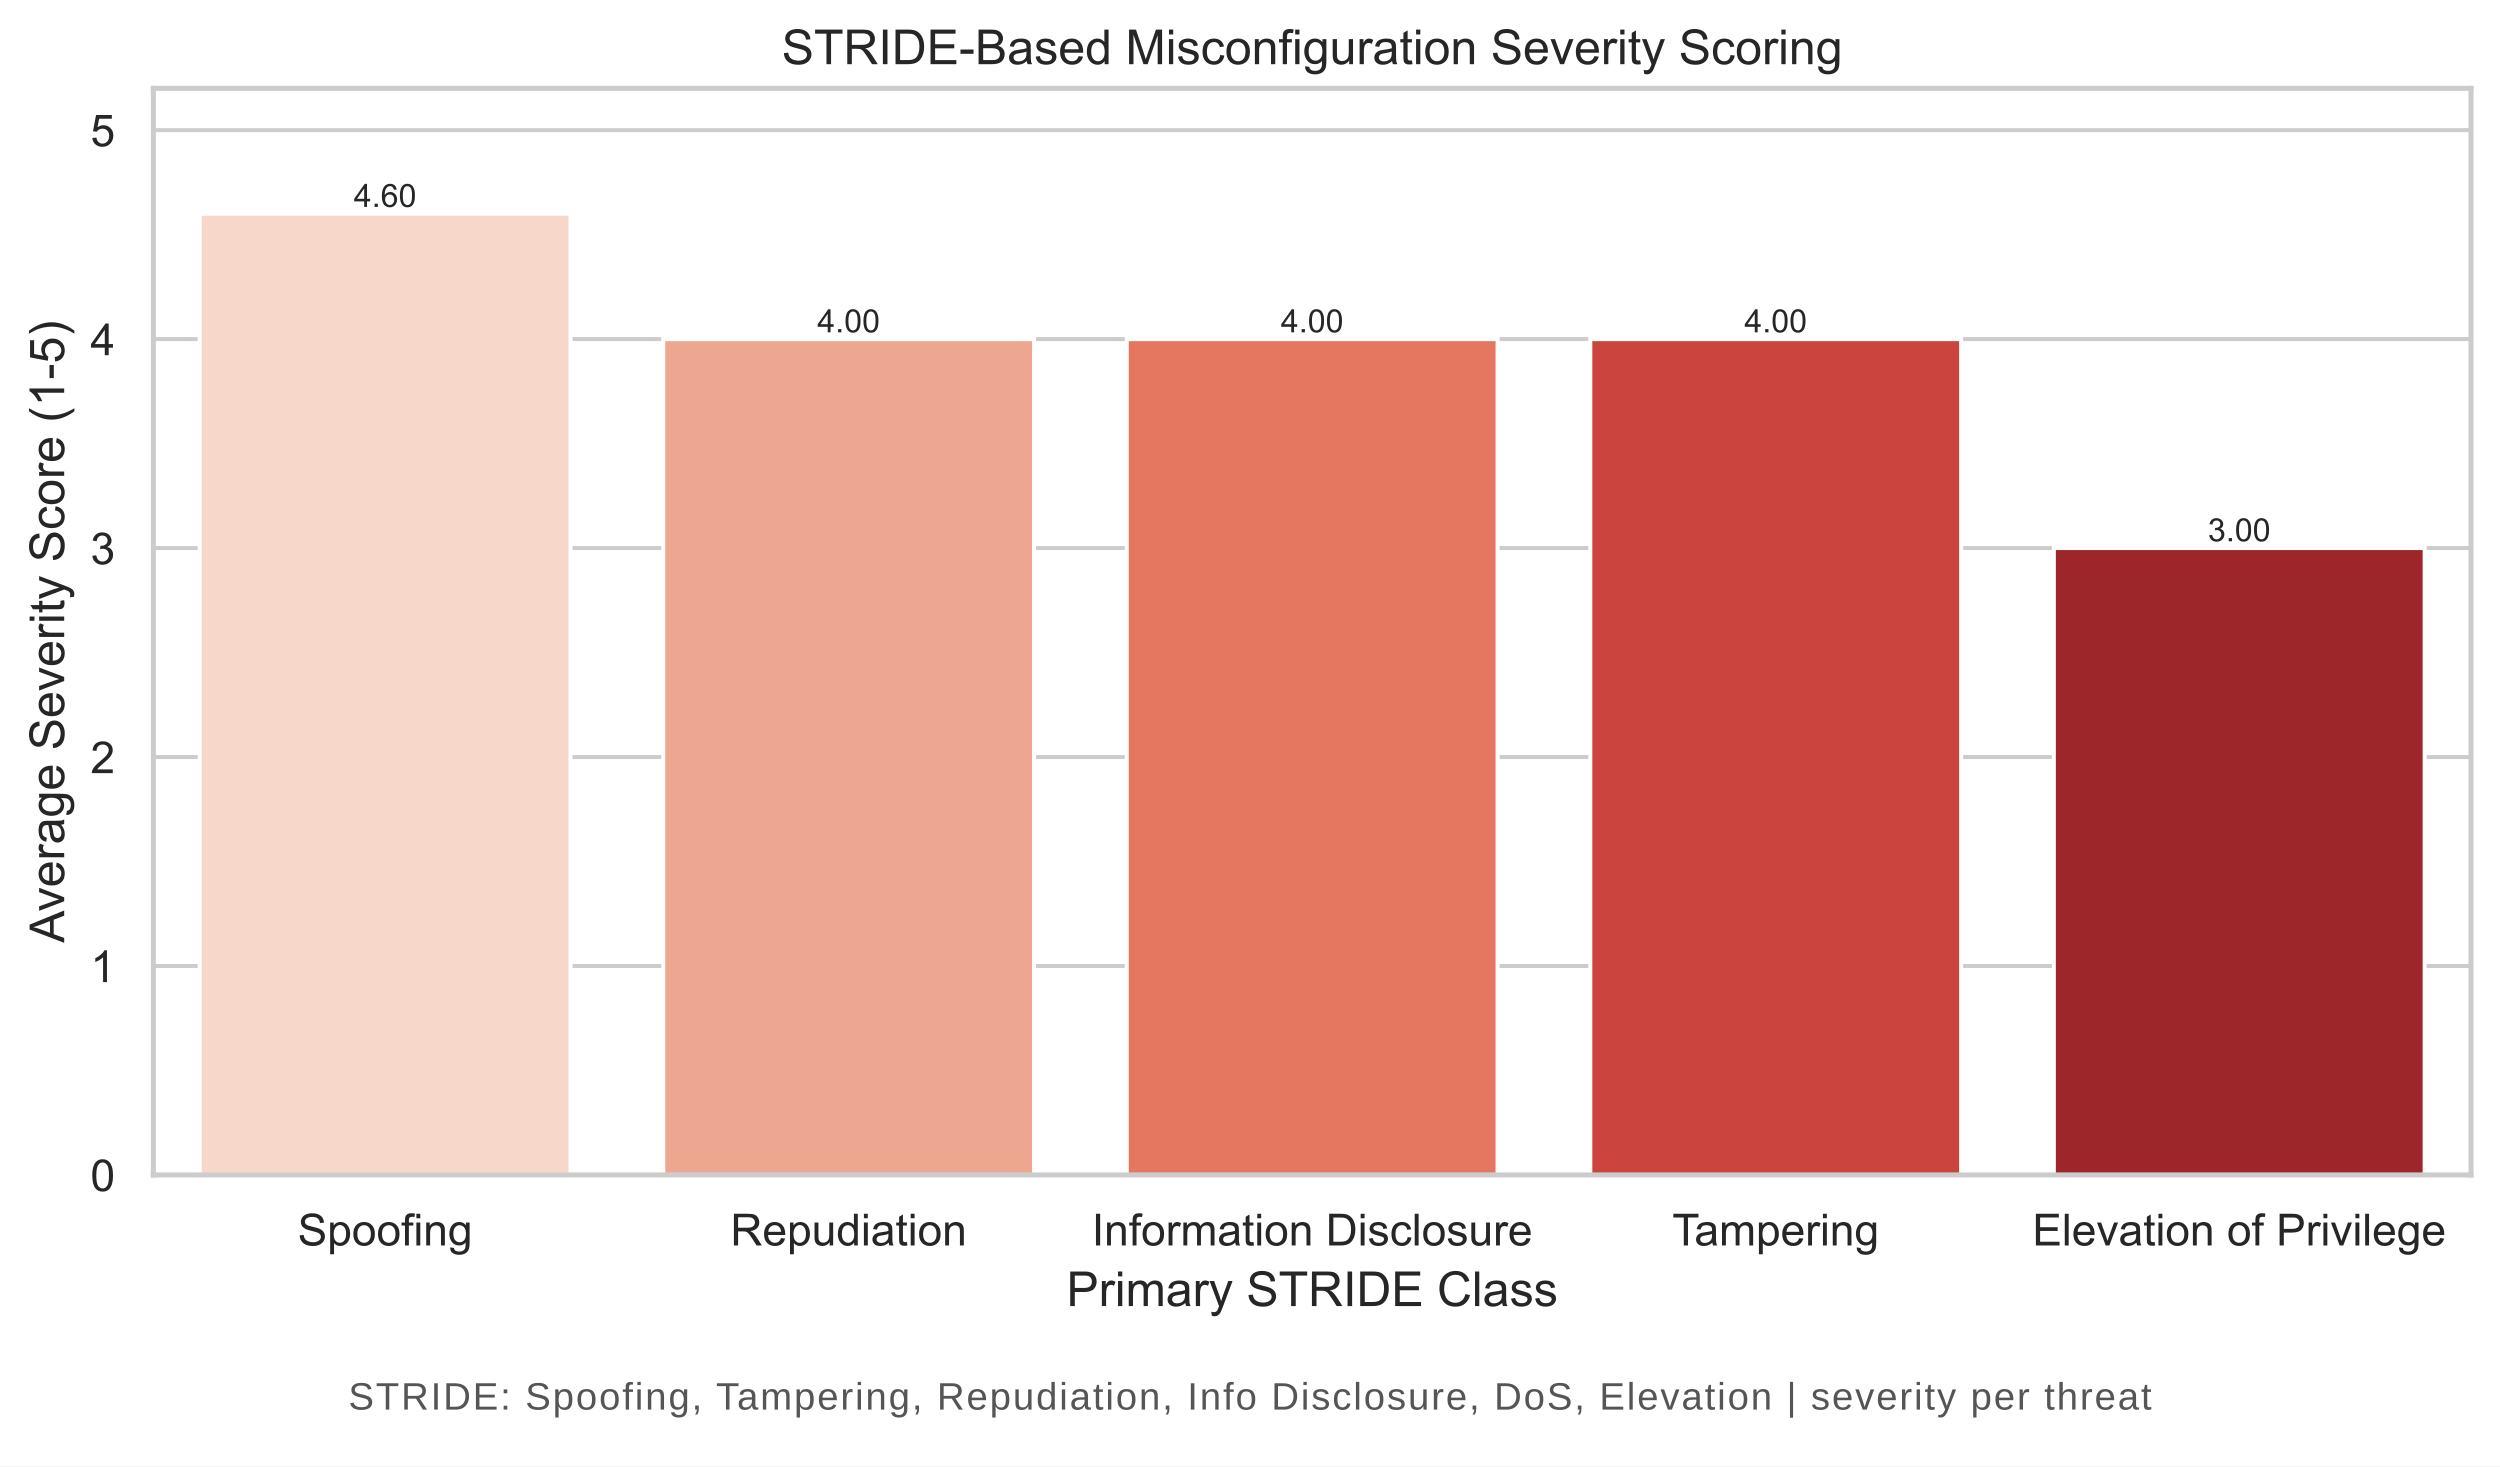
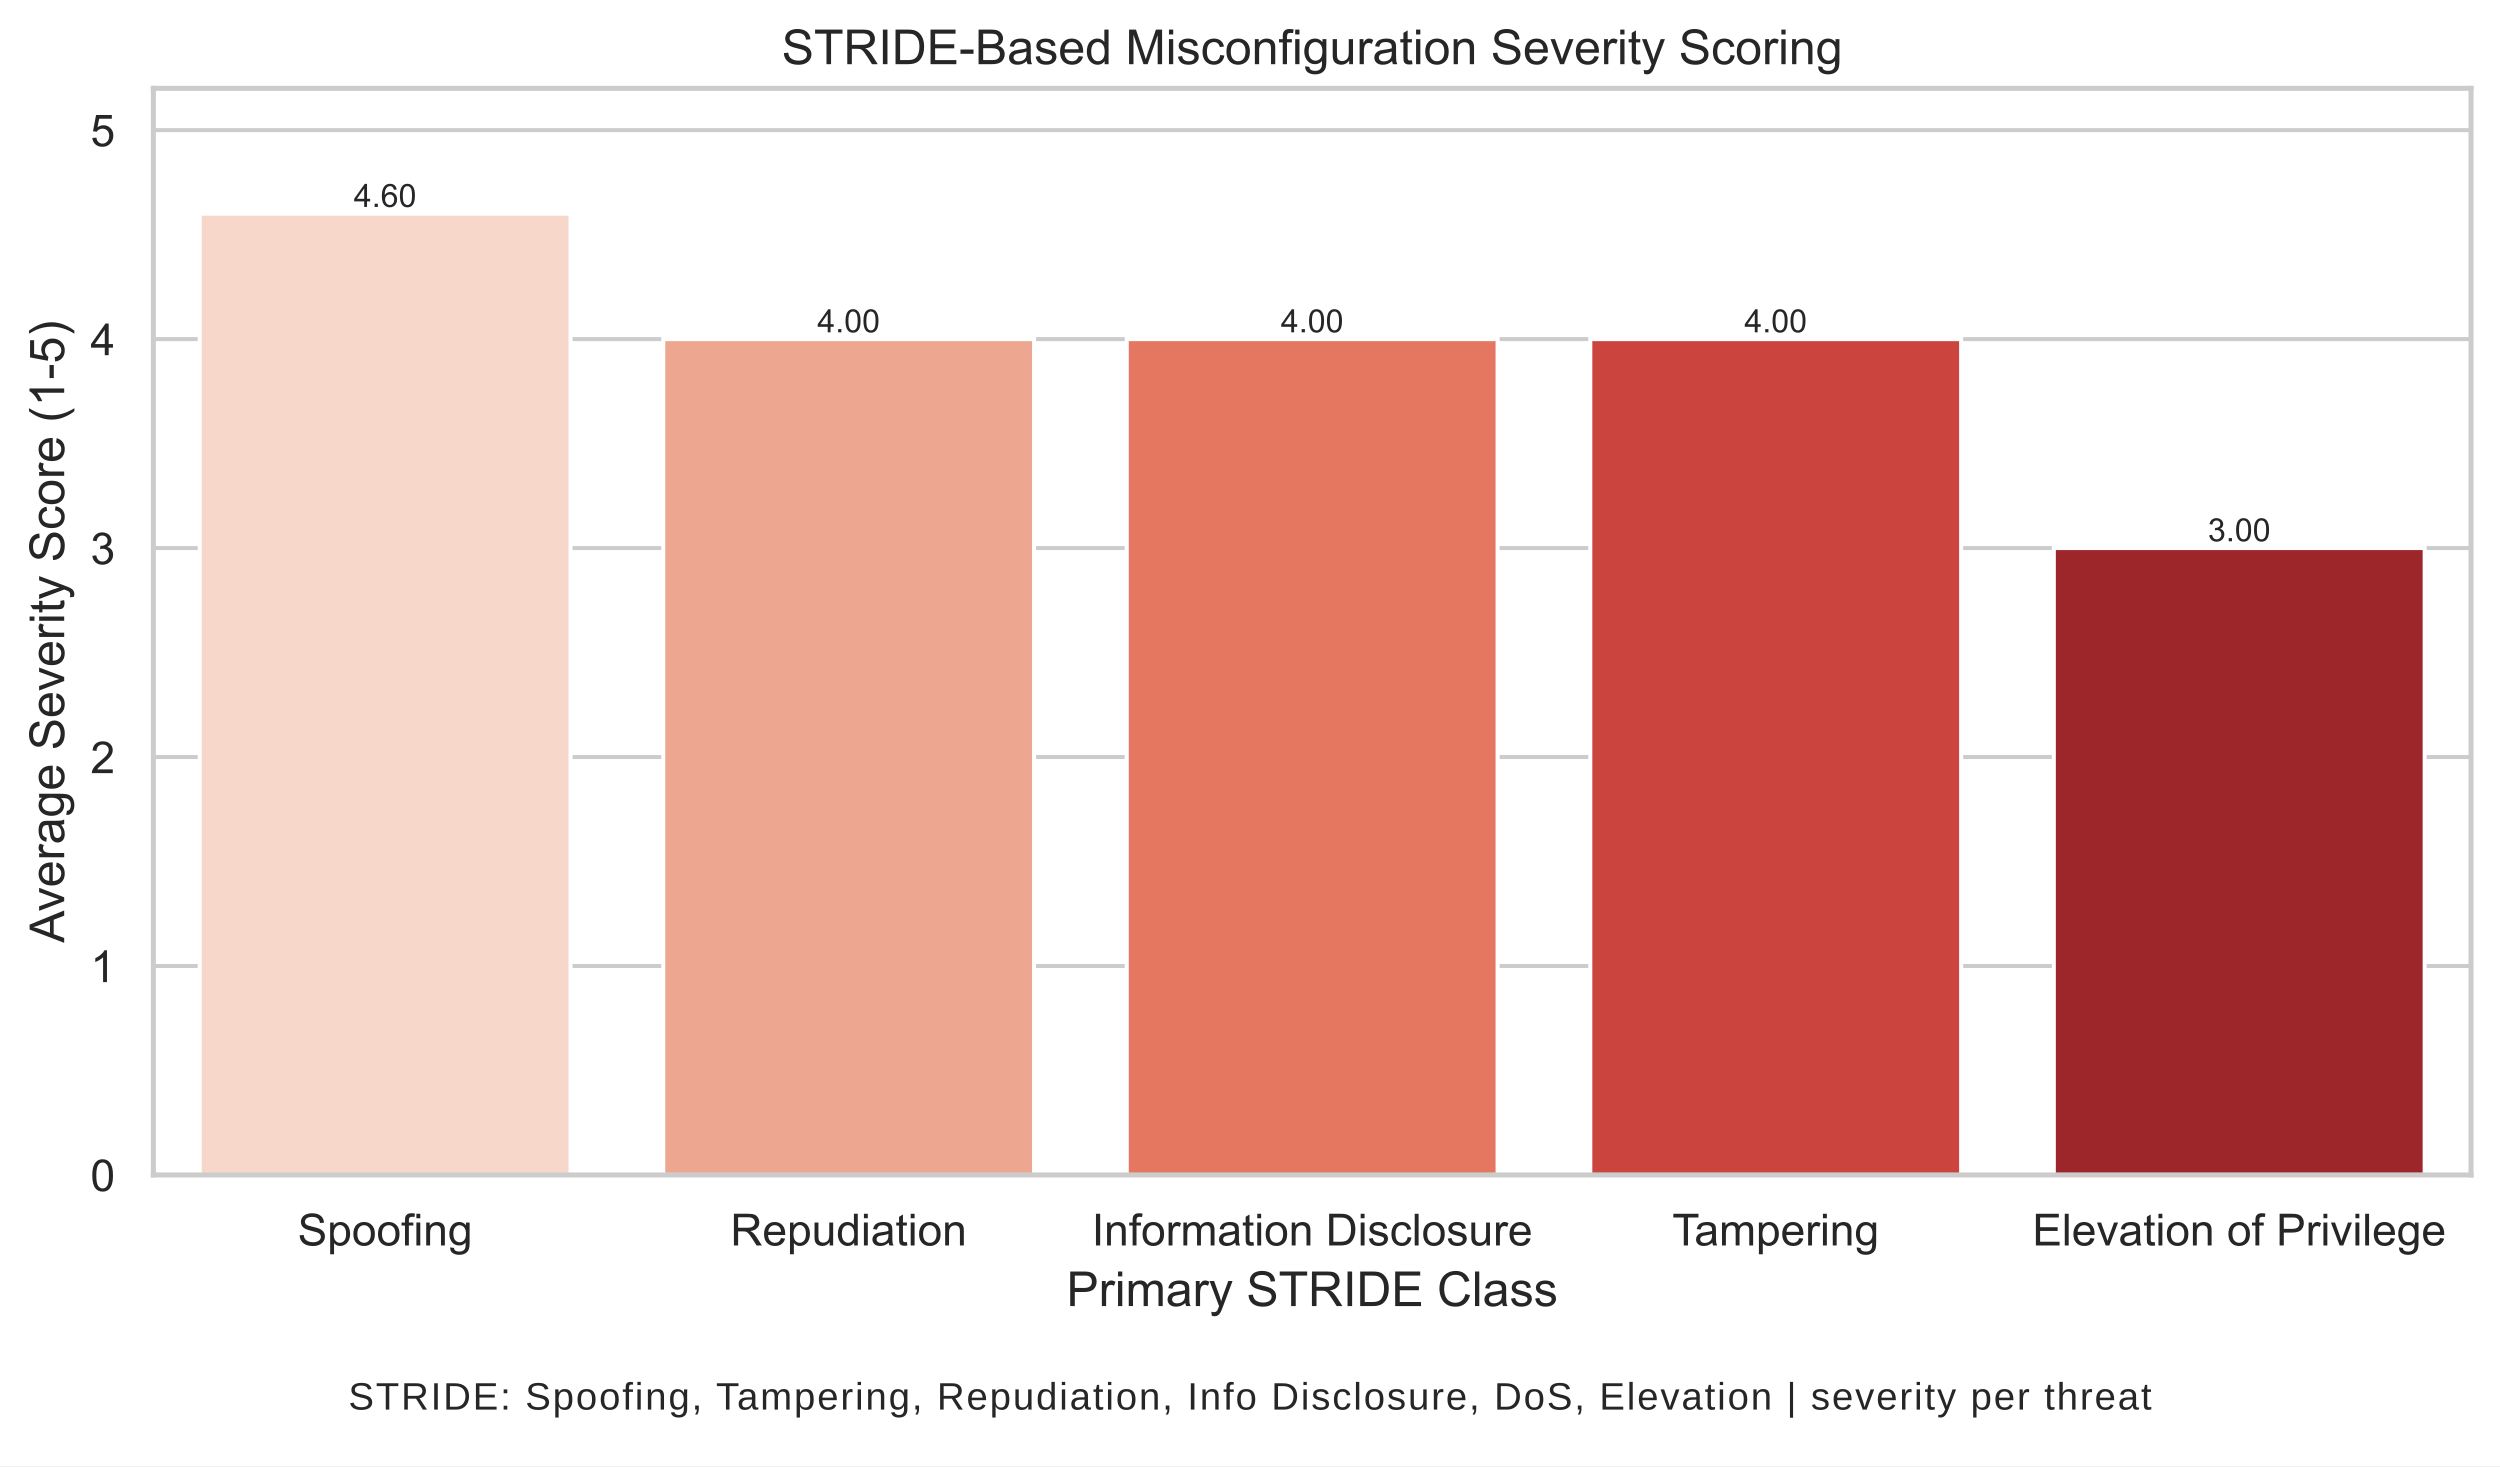
<svg xmlns="http://www.w3.org/2000/svg" xmlns:xlink="http://www.w3.org/1999/xlink" width="620.744pt" height="364.026pt" viewBox="0 0 620.744 364.026" version="1.1">
  <defs>
    <style type="text/css">*{stroke-linejoin: round; stroke-linecap: butt}</style>
  </defs>
  <g id="figure_1">
    <g id="patch_1">
      <path d="M 0 364.026  L 620.744 364.026  L 620.744 0  L 0 0  z " style="fill: #ffffff" />
    </g>
    <g id="axes_1">
      <g id="patch_2">
        <path d="M 38.079 291.74  L 613.544 291.74  L 613.544 21.936  L 38.079 21.936  z " style="fill: #ffffff" />
      </g>
      <g id="matplotlib.axis_1">
        <g id="xtick_1">
          <g id="text_1">
            <g style="fill: #262626" transform="translate(73.91427 309.2488) scale(0.11 -0.11)">
              <defs>
                <path id="ArialMT-36" d="M 288 1472  L 859 1522  Q 900 1178 1048 958  Q 1197 738 1509 602  Q 1822 466 2213 466  Q 2559 466 2825 569  Q 3091 672 3220 851  Q 3350 1031 3350 1244  Q 3350 1459 3225 1620  Q 3100 1781 2813 1891  Q 2628 1963 1997 2114  Q 1366 2266 1113 2400  Q 784 2572 623 2826  Q 463 3081 463 3397  Q 463 3744 659 4045  Q 856 4347 1234 4503  Q 1613 4659 2075 4659  Q 2584 4659 2973 4495  Q 3363 4331 3572 4012  Q 3781 3694 3797 3291  L 3216 3247  Q 3169 3681 2898 3903  Q 2628 4125 2100 4125  Q 1550 4125 1298 3923  Q 1047 3722 1047 3438  Q 1047 3191 1225 3031  Q 1400 2872 2139 2705  Q 2878 2538 3153 2413  Q 3553 2228 3743 1945  Q 3934 1663 3934 1294  Q 3934 928 3725 604  Q 3516 281 3123 101  Q 2731 -78 2241 -78  Q 1619 -78 1198 103  Q 778 284 539 648  Q 300 1013 288 1472  z " transform="scale(0.015625)" />
                <path id="ArialMT-53" d="M 422 -1272  L 422 3319  L 934 3319  L 934 2888  Q 1116 3141 1344 3267  Q 1572 3394 1897 3394  Q 2322 3394 2647 3175  Q 2972 2956 3137 2557  Q 3303 2159 3303 1684  Q 3303 1175 3120 767  Q 2938 359 2589 142  Q 2241 -75 1856 -75  Q 1575 -75 1351 44  Q 1128 163 984 344  L 984 -1272  L 422 -1272  z M 931 1641  Q 931 1000 1190 694  Q 1450 388 1819 388  Q 2194 388 2461 705  Q 2728 1022 2728 1688  Q 2728 2322 2467 2637  Q 2206 2953 1844 2953  Q 1484 2953 1207 2617  Q 931 2281 931 1641  z " transform="scale(0.015625)" />
                <path id="ArialMT-52" d="M 213 1659  Q 213 2581 725 3025  Q 1153 3394 1769 3394  Q 2453 3394 2887 2945  Q 3322 2497 3322 1706  Q 3322 1066 3130 698  Q 2938 331 2570 128  Q 2203 -75 1769 -75  Q 1072 -75 642 372  Q 213 819 213 1659  z M 791 1659  Q 791 1022 1069 705  Q 1347 388 1769 388  Q 2188 388 2466 706  Q 2744 1025 2744 1678  Q 2744 2294 2464 2611  Q 2184 2928 1769 2928  Q 1347 2928 1069 2612  Q 791 2297 791 1659  z " transform="scale(0.015625)" />
                <path id="ArialMT-49" d="M 556 0  L 556 2881  L 59 2881  L 59 3319  L 556 3319  L 556 3672  Q 556 4006 616 4169  Q 697 4388 901 4523  Q 1106 4659 1475 4659  Q 1713 4659 2000 4603  L 1916 4113  Q 1741 4144 1584 4144  Q 1328 4144 1222 4034  Q 1116 3925 1116 3625  L 1116 3319  L 1763 3319  L 1763 2881  L 1116 2881  L 1116 0  L 556 0  z " transform="scale(0.015625)" />
                <path id="ArialMT-4c" d="M 425 3934  L 425 4581  L 988 4581  L 988 3934  L 425 3934  z M 425 0  L 425 3319  L 988 3319  L 988 0  L 425 0  z " transform="scale(0.015625)" />
                <path id="ArialMT-51" d="M 422 0  L 422 3319  L 928 3319  L 928 2847  Q 1294 3394 1984 3394  Q 2284 3394 2536 3286  Q 2788 3178 2913 3003  Q 3038 2828 3088 2588  Q 3119 2431 3119 2041  L 3119 0  L 2556 0  L 2556 2019  Q 2556 2363 2490 2533  Q 2425 2703 2258 2804  Q 2091 2906 1866 2906  Q 1506 2906 1245 2678  Q 984 2450 984 1813  L 984 0  L 422 0  z " transform="scale(0.015625)" />
                <path id="ArialMT-4a" d="M 319 -275  L 866 -356  Q 900 -609 1056 -725  Q 1266 -881 1628 -881  Q 2019 -881 2231 -725  Q 2444 -569 2519 -288  Q 2563 -116 2559 434  Q 2191 0 1641 0  Q 956 0 581 494  Q 206 988 206 1678  Q 206 2153 378 2554  Q 550 2956 876 3175  Q 1203 3394 1644 3394  Q 2231 3394 2613 2919  L 2613 3319  L 3131 3319  L 3131 450  Q 3131 -325 2973 -648  Q 2816 -972 2473 -1159  Q 2131 -1347 1631 -1347  Q 1038 -1347 672 -1080  Q 306 -813 319 -275  z M 784 1719  Q 784 1066 1043 766  Q 1303 466 1694 466  Q 2081 466 2343 764  Q 2606 1063 2606 1700  Q 2606 2309 2336 2618  Q 2066 2928 1684 2928  Q 1309 2928 1046 2623  Q 784 2319 784 1719  z " transform="scale(0.015625)" />
              </defs>
              <use xlink:href="#ArialMT-36" />
              <use xlink:href="#ArialMT-53" transform="translate(66.70312 0)" />
              <use xlink:href="#ArialMT-52" transform="translate(122.3125 0)" />
              <use xlink:href="#ArialMT-52" transform="translate(177.9219 0)" />
              <use xlink:href="#ArialMT-49" transform="translate(233.5312 0)" />
              <use xlink:href="#ArialMT-4c" transform="translate(261.3125 0)" />
              <use xlink:href="#ArialMT-51" transform="translate(283.5312 0)" />
              <use xlink:href="#ArialMT-4a" transform="translate(339.1406 0)" />
            </g>
          </g>
        </g>
        <g id="xtick_2">
          <g id="text_2">
            <g style="fill: #262626" transform="translate(181.3649 309.2488) scale(0.11 -0.11)">
              <defs>
                <path id="ArialMT-35" d="M 503 0  L 503 4581  L 2534 4581  Q 3147 4581 3465 4457  Q 3784 4334 3975 4021  Q 4166 3709 4166 3331  Q 4166 2844 3850 2509  Q 3534 2175 2875 2084  Q 3116 1969 3241 1856  Q 3506 1613 3744 1247  L 4541 0  L 3778 0  L 3172 953  Q 2906 1366 2734 1584  Q 2563 1803 2427 1890  Q 2291 1978 2150 2013  Q 2047 2034 1813 2034  L 1109 2034  L 1109 0  L 503 0  z M 1109 2559  L 2413 2559  Q 2828 2559 3062 2645  Q 3297 2731 3419 2920  Q 3541 3109 3541 3331  Q 3541 3656 3305 3865  Q 3069 4075 2559 4075  L 1109 4075  L 1109 2559  z " transform="scale(0.015625)" />
                <path id="ArialMT-48" d="M 2694 1069  L 3275 997  Q 3138 488 2766 206  Q 2394 -75 1816 -75  Q 1088 -75 661 373  Q 234 822 234 1631  Q 234 2469 665 2931  Q 1097 3394 1784 3394  Q 2450 3394 2872 2941  Q 3294 2488 3294 1666  Q 3294 1616 3291 1516  L 816 1516  Q 847 969 1125 678  Q 1403 388 1819 388  Q 2128 388 2347 550  Q 2566 713 2694 1069  z M 847 1978  L 2700 1978  Q 2663 2397 2488 2606  Q 2219 2931 1791 2931  Q 1403 2931 1139 2672  Q 875 2413 847 1978  z " transform="scale(0.015625)" />
                <path id="ArialMT-58" d="M 2597 0  L 2597 488  Q 2209 -75 1544 -75  Q 1250 -75 995 37  Q 741 150 617 320  Q 494 491 444 738  Q 409 903 409 1263  L 409 3319  L 972 3319  L 972 1478  Q 972 1038 1006 884  Q 1059 663 1231 536  Q 1403 409 1656 409  Q 1909 409 2131 539  Q 2353 669 2445 892  Q 2538 1116 2538 1541  L 2538 3319  L 3100 3319  L 3100 0  L 2597 0  z " transform="scale(0.015625)" />
                <path id="ArialMT-47" d="M 2575 0  L 2575 419  Q 2259 -75 1647 -75  Q 1250 -75 917 144  Q 584 363 401 755  Q 219 1147 219 1656  Q 219 2153 384 2558  Q 550 2963 881 3178  Q 1213 3394 1622 3394  Q 1922 3394 2156 3267  Q 2391 3141 2538 2938  L 2538 4581  L 3097 4581  L 3097 0  L 2575 0  z M 797 1656  Q 797 1019 1065 703  Q 1334 388 1700 388  Q 2069 388 2326 689  Q 2584 991 2584 1609  Q 2584 2291 2321 2609  Q 2059 2928 1675 2928  Q 1300 2928 1048 2622  Q 797 2316 797 1656  z " transform="scale(0.015625)" />
                <path id="ArialMT-44" d="M 2588 409  Q 2275 144 1986 34  Q 1697 -75 1366 -75  Q 819 -75 525 192  Q 231 459 231 875  Q 231 1119 342 1320  Q 453 1522 633 1644  Q 813 1766 1038 1828  Q 1203 1872 1538 1913  Q 2219 1994 2541 2106  Q 2544 2222 2544 2253  Q 2544 2597 2384 2738  Q 2169 2928 1744 2928  Q 1347 2928 1158 2789  Q 969 2650 878 2297  L 328 2372  Q 403 2725 575 2942  Q 747 3159 1072 3276  Q 1397 3394 1825 3394  Q 2250 3394 2515 3294  Q 2781 3194 2906 3042  Q 3031 2891 3081 2659  Q 3109 2516 3109 2141  L 3109 1391  Q 3109 606 3145 398  Q 3181 191 3288 0  L 2700 0  Q 2613 175 2588 409  z M 2541 1666  Q 2234 1541 1622 1453  Q 1275 1403 1131 1340  Q 988 1278 909 1158  Q 831 1038 831 891  Q 831 666 1001 516  Q 1172 366 1500 366  Q 1825 366 2078 508  Q 2331 650 2450 897  Q 2541 1088 2541 1459  L 2541 1666  z " transform="scale(0.015625)" />
                <path id="ArialMT-57" d="M 1650 503  L 1731 6  Q 1494 -44 1306 -44  Q 1000 -44 831 53  Q 663 150 594 308  Q 525 466 525 972  L 525 2881  L 113 2881  L 113 3319  L 525 3319  L 525 4141  L 1084 4478  L 1084 3319  L 1650 3319  L 1650 2881  L 1084 2881  L 1084 941  Q 1084 700 1114 631  Q 1144 563 1211 522  Q 1278 481 1403 481  Q 1497 481 1650 503  z " transform="scale(0.015625)" />
              </defs>
              <use xlink:href="#ArialMT-35" />
              <use xlink:href="#ArialMT-48" transform="translate(72.21875 0)" />
              <use xlink:href="#ArialMT-53" transform="translate(127.8281 0)" />
              <use xlink:href="#ArialMT-58" transform="translate(183.4375 0)" />
              <use xlink:href="#ArialMT-47" transform="translate(239.0469 0)" />
              <use xlink:href="#ArialMT-4c" transform="translate(294.6562 0)" />
              <use xlink:href="#ArialMT-44" transform="translate(316.875 0)" />
              <use xlink:href="#ArialMT-57" transform="translate(372.4844 0)" />
              <use xlink:href="#ArialMT-4c" transform="translate(400.2656 0)" />
              <use xlink:href="#ArialMT-52" transform="translate(422.4844 0)" />
              <use xlink:href="#ArialMT-51" transform="translate(478.0938 0)" />
            </g>
          </g>
        </g>
        <g id="xtick_3">
          <g id="text_3">
            <g style="fill: #262626" transform="translate(271.0995 309.2488) scale(0.11 -0.11)">
              <defs>
                <path id="ArialMT-2c" d="M 597 0  L 597 4581  L 1203 4581  L 1203 0  L 597 0  z " transform="scale(0.015625)" />
                <path id="ArialMT-55" d="M 416 0  L 416 3319  L 922 3319  L 922 2816  Q 1116 3169 1280 3281  Q 1444 3394 1641 3394  Q 1925 3394 2219 3213  L 2025 2691  Q 1819 2813 1613 2813  Q 1428 2813 1281 2702  Q 1134 2591 1072 2394  Q 978 2094 978 1738  L 978 0  L 416 0  z " transform="scale(0.015625)" />
                <path id="ArialMT-50" d="M 422 0  L 422 3319  L 925 3319  L 925 2853  Q 1081 3097 1340 3245  Q 1600 3394 1931 3394  Q 2300 3394 2536 3241  Q 2772 3088 2869 2813  Q 3263 3394 3894 3394  Q 4388 3394 4653 3120  Q 4919 2847 4919 2278  L 4919 0  L 4359 0  L 4359 2091  Q 4359 2428 4304 2576  Q 4250 2725 4106 2815  Q 3963 2906 3769 2906  Q 3419 2906 3187 2673  Q 2956 2441 2956 1928  L 2956 0  L 2394 0  L 2394 2156  Q 2394 2531 2256 2718  Q 2119 2906 1806 2906  Q 1569 2906 1367 2781  Q 1166 2656 1075 2415  Q 984 2175 984 1722  L 984 0  L 422 0  z " transform="scale(0.015625)" />
                <path id="ArialMT-3" transform="scale(0.015625)" />
                <path id="ArialMT-27" d="M 494 0  L 494 4581  L 2072 4581  Q 2606 4581 2888 4516  Q 3281 4425 3559 4188  Q 3922 3881 4101 3404  Q 4281 2928 4281 2316  Q 4281 1794 4159 1391  Q 4038 988 3847 723  Q 3656 459 3429 307  Q 3203 156 2883 78  Q 2563 0 2147 0  L 494 0  z M 1100 541  L 2078 541  Q 2531 541 2789 625  Q 3047 709 3200 863  Q 3416 1078 3536 1442  Q 3656 1806 3656 2325  Q 3656 3044 3420 3430  Q 3184 3816 2847 3947  Q 2603 4041 2063 4041  L 1100 4041  L 1100 541  z " transform="scale(0.015625)" />
                <path id="ArialMT-56" d="M 197 991  L 753 1078  Q 800 744 1014 566  Q 1228 388 1613 388  Q 2000 388 2187 545  Q 2375 703 2375 916  Q 2375 1106 2209 1216  Q 2094 1291 1634 1406  Q 1016 1563 777 1677  Q 538 1791 414 1992  Q 291 2194 291 2438  Q 291 2659 392 2848  Q 494 3038 669 3163  Q 800 3259 1026 3326  Q 1253 3394 1513 3394  Q 1903 3394 2198 3281  Q 2494 3169 2634 2976  Q 2775 2784 2828 2463  L 2278 2388  Q 2241 2644 2061 2787  Q 1881 2931 1553 2931  Q 1166 2931 1000 2803  Q 834 2675 834 2503  Q 834 2394 903 2306  Q 972 2216 1119 2156  Q 1203 2125 1616 2013  Q 2213 1853 2448 1751  Q 2684 1650 2818 1456  Q 2953 1263 2953 975  Q 2953 694 2789 445  Q 2625 197 2315 61  Q 2006 -75 1616 -75  Q 969 -75 630 194  Q 291 463 197 991  z " transform="scale(0.015625)" />
                <path id="ArialMT-46" d="M 2588 1216  L 3141 1144  Q 3050 572 2676 248  Q 2303 -75 1759 -75  Q 1078 -75 664 370  Q 250 816 250 1647  Q 250 2184 428 2587  Q 606 2991 970 3192  Q 1334 3394 1763 3394  Q 2303 3394 2647 3120  Q 2991 2847 3088 2344  L 2541 2259  Q 2463 2594 2264 2762  Q 2066 2931 1784 2931  Q 1359 2931 1093 2626  Q 828 2322 828 1663  Q 828 994 1084 691  Q 1341 388 1753 388  Q 2084 388 2306 591  Q 2528 794 2588 1216  z " transform="scale(0.015625)" />
                <path id="ArialMT-4f" d="M 409 0  L 409 4581  L 972 4581  L 972 0  L 409 0  z " transform="scale(0.015625)" />
              </defs>
              <use xlink:href="#ArialMT-2c" />
              <use xlink:href="#ArialMT-51" transform="translate(27.78125 0)" />
              <use xlink:href="#ArialMT-49" transform="translate(83.39062 0)" />
              <use xlink:href="#ArialMT-52" transform="translate(111.1719 0)" />
              <use xlink:href="#ArialMT-55" transform="translate(166.7812 0)" />
              <use xlink:href="#ArialMT-50" transform="translate(200.0781 0)" />
              <use xlink:href="#ArialMT-44" transform="translate(283.375 0)" />
              <use xlink:href="#ArialMT-57" transform="translate(338.9844 0)" />
              <use xlink:href="#ArialMT-4c" transform="translate(366.7656 0)" />
              <use xlink:href="#ArialMT-52" transform="translate(388.9844 0)" />
              <use xlink:href="#ArialMT-51" transform="translate(444.5938 0)" />
              <use xlink:href="#ArialMT-3" transform="translate(500.2031 0)" />
              <use xlink:href="#ArialMT-27" transform="translate(527.9844 0)" />
              <use xlink:href="#ArialMT-4c" transform="translate(600.2031 0)" />
              <use xlink:href="#ArialMT-56" transform="translate(622.4219 0)" />
              <use xlink:href="#ArialMT-46" transform="translate(672.4219 0)" />
              <use xlink:href="#ArialMT-4f" transform="translate(722.4219 0)" />
              <use xlink:href="#ArialMT-52" transform="translate(744.6406 0)" />
              <use xlink:href="#ArialMT-56" transform="translate(800.25 0)" />
              <use xlink:href="#ArialMT-58" transform="translate(850.25 0)" />
              <use xlink:href="#ArialMT-55" transform="translate(905.8594 0)" />
              <use xlink:href="#ArialMT-48" transform="translate(939.1562 0)" />
            </g>
          </g>
        </g>
        <g id="xtick_4">
          <g id="text_4">
            <g style="fill: #262626" transform="translate(415.2274 309.2488) scale(0.11 -0.11)">
              <defs>
                <path id="ArialMT-37" d="M 1659 0  L 1659 4041  L 150 4041  L 150 4581  L 3781 4581  L 3781 4041  L 2266 4041  L 2266 0  L 1659 0  z " transform="scale(0.015625)" />
              </defs>
              <use xlink:href="#ArialMT-37" />
              <use xlink:href="#ArialMT-44" transform="translate(50 0)" />
              <use xlink:href="#ArialMT-50" transform="translate(105.6094 0)" />
              <use xlink:href="#ArialMT-53" transform="translate(188.9062 0)" />
              <use xlink:href="#ArialMT-48" transform="translate(244.5156 0)" />
              <use xlink:href="#ArialMT-55" transform="translate(300.125 0)" />
              <use xlink:href="#ArialMT-4c" transform="translate(333.4219 0)" />
              <use xlink:href="#ArialMT-51" transform="translate(355.6406 0)" />
              <use xlink:href="#ArialMT-4a" transform="translate(411.25 0)" />
            </g>
          </g>
        </g>
        <g id="xtick_5">
          <g id="text_5">
            <g style="fill: #262626" transform="translate(504.6389 309.2488) scale(0.11 -0.11)">
              <defs>
                <path id="ArialMT-28" d="M 506 0  L 506 4581  L 3819 4581  L 3819 4041  L 1113 4041  L 1113 2638  L 3647 2638  L 3647 2100  L 1113 2100  L 1113 541  L 3925 541  L 3925 0  L 506 0  z " transform="scale(0.015625)" />
                <path id="ArialMT-59" d="M 1344 0  L 81 3319  L 675 3319  L 1388 1331  Q 1503 1009 1600 663  Q 1675 925 1809 1294  L 2547 3319  L 3125 3319  L 1869 0  L 1344 0  z " transform="scale(0.015625)" />
                <path id="ArialMT-33" d="M 494 0  L 494 4581  L 2222 4581  Q 2678 4581 2919 4538  Q 3256 4481 3484 4323  Q 3713 4166 3852 3881  Q 3991 3597 3991 3256  Q 3991 2672 3619 2267  Q 3247 1863 2275 1863  L 1100 1863  L 1100 0  L 494 0  z M 1100 2403  L 2284 2403  Q 2872 2403 3119 2622  Q 3366 2841 3366 3238  Q 3366 3525 3220 3729  Q 3075 3934 2838 4000  Q 2684 4041 2272 4041  L 1100 4041  L 1100 2403  z " transform="scale(0.015625)" />
              </defs>
              <use xlink:href="#ArialMT-28" />
              <use xlink:href="#ArialMT-4f" transform="translate(66.70312 0)" />
              <use xlink:href="#ArialMT-48" transform="translate(88.92188 0)" />
              <use xlink:href="#ArialMT-59" transform="translate(144.5312 0)" />
              <use xlink:href="#ArialMT-44" transform="translate(194.5312 0)" />
              <use xlink:href="#ArialMT-57" transform="translate(250.1406 0)" />
              <use xlink:href="#ArialMT-4c" transform="translate(277.9219 0)" />
              <use xlink:href="#ArialMT-52" transform="translate(300.1406 0)" />
              <use xlink:href="#ArialMT-51" transform="translate(355.75 0)" />
              <use xlink:href="#ArialMT-3" transform="translate(411.3594 0)" />
              <use xlink:href="#ArialMT-52" transform="translate(439.1406 0)" />
              <use xlink:href="#ArialMT-49" transform="translate(494.75 0)" />
              <use xlink:href="#ArialMT-3" transform="translate(522.5312 0)" />
              <use xlink:href="#ArialMT-33" transform="translate(550.3125 0)" />
              <use xlink:href="#ArialMT-55" transform="translate(617.0156 0)" />
              <use xlink:href="#ArialMT-4c" transform="translate(650.3125 0)" />
              <use xlink:href="#ArialMT-59" transform="translate(672.5312 0)" />
              <use xlink:href="#ArialMT-4c" transform="translate(722.5312 0)" />
              <use xlink:href="#ArialMT-4f" transform="translate(744.75 0)" />
              <use xlink:href="#ArialMT-48" transform="translate(766.9688 0)" />
              <use xlink:href="#ArialMT-4a" transform="translate(822.5781 0)" />
              <use xlink:href="#ArialMT-48" transform="translate(878.1875 0)" />
            </g>
          </g>
        </g>
        <g id="text_6">
          <g style="fill: #262626" transform="translate(264.8076 324.3003) scale(0.12 -0.12)">
            <defs>
              <path id="ArialMT-5c" d="M 397 -1278  L 334 -750  Q 519 -800 656 -800  Q 844 -800 956 -737  Q 1069 -675 1141 -563  Q 1194 -478 1313 -144  Q 1328 -97 1363 -6  L 103 3319  L 709 3319  L 1400 1397  Q 1534 1031 1641 628  Q 1738 1016 1872 1384  L 2581 3319  L 3144 3319  L 1881 -56  Q 1678 -603 1566 -809  Q 1416 -1088 1222 -1217  Q 1028 -1347 759 -1347  Q 597 -1347 397 -1278  z " transform="scale(0.015625)" />
              <path id="ArialMT-26" d="M 3763 1606  L 4369 1453  Q 4178 706 3683 314  Q 3188 -78 2472 -78  Q 1731 -78 1267 223  Q 803 525 561 1097  Q 319 1669 319 2325  Q 319 3041 592 3573  Q 866 4106 1370 4382  Q 1875 4659 2481 4659  Q 3169 4659 3637 4309  Q 4106 3959 4291 3325  L 3694 3184  Q 3534 3684 3231 3912  Q 2928 4141 2469 4141  Q 1941 4141 1586 3887  Q 1231 3634 1087 3207  Q 944 2781 944 2328  Q 944 1744 1114 1308  Q 1284 872 1643 656  Q 2003 441 2422 441  Q 2931 441 3284 734  Q 3638 1028 3763 1606  z " transform="scale(0.015625)" />
            </defs>
            <use xlink:href="#ArialMT-33" />
            <use xlink:href="#ArialMT-55" transform="translate(66.70312 0)" />
            <use xlink:href="#ArialMT-4c" transform="translate(100 0)" />
            <use xlink:href="#ArialMT-50" transform="translate(122.2188 0)" />
            <use xlink:href="#ArialMT-44" transform="translate(205.5156 0)" />
            <use xlink:href="#ArialMT-55" transform="translate(261.125 0)" />
            <use xlink:href="#ArialMT-5c" transform="translate(294.4219 0)" />
            <use xlink:href="#ArialMT-3" transform="translate(344.4219 0)" />
            <use xlink:href="#ArialMT-36" transform="translate(372.2031 0)" />
            <use xlink:href="#ArialMT-37" transform="translate(438.9062 0)" />
            <use xlink:href="#ArialMT-35" transform="translate(499.9844 0)" />
            <use xlink:href="#ArialMT-2c" transform="translate(572.2031 0)" />
            <use xlink:href="#ArialMT-27" transform="translate(599.9844 0)" />
            <use xlink:href="#ArialMT-28" transform="translate(672.2031 0)" />
            <use xlink:href="#ArialMT-3" transform="translate(738.9062 0)" />
            <use xlink:href="#ArialMT-26" transform="translate(766.6875 0)" />
            <use xlink:href="#ArialMT-4f" transform="translate(838.9062 0)" />
            <use xlink:href="#ArialMT-44" transform="translate(861.125 0)" />
            <use xlink:href="#ArialMT-56" transform="translate(916.7344 0)" />
            <use xlink:href="#ArialMT-56" transform="translate(966.7344 0)" />
          </g>
        </g>
      </g>
      <g id="matplotlib.axis_2">
        <g id="ytick_1">
          <g id="line2d_1">
            <path d="M 38.079 291.74  L 613.544 291.74  " clip-path="url(#pe6b3392473)" style="fill: none; stroke: #cccccc; stroke-linecap: round" />
          </g>
          <g id="text_7">
            <g style="fill: #262626" transform="translate(22.46195 295.7446) scale(0.11 -0.11)">
              <defs>
                <path id="ArialMT-13" d="M 266 2259  Q 266 3072 433 3567  Q 600 4063 929 4331  Q 1259 4600 1759 4600  Q 2128 4600 2406 4451  Q 2684 4303 2865 4023  Q 3047 3744 3150 3342  Q 3253 2941 3253 2259  Q 3253 1453 3087 958  Q 2922 463 2592 192  Q 2263 -78 1759 -78  Q 1097 -78 719 397  Q 266 969 266 2259  z M 844 2259  Q 844 1131 1108 757  Q 1372 384 1759 384  Q 2147 384 2411 759  Q 2675 1134 2675 2259  Q 2675 3391 2411 3762  Q 2147 4134 1753 4134  Q 1366 4134 1134 3806  Q 844 3388 844 2259  z " transform="scale(0.015625)" />
              </defs>
              <use xlink:href="#ArialMT-13" />
            </g>
          </g>
        </g>
        <g id="ytick_2">
          <g id="line2d_2">
            <path d="M 38.079 239.855  L 613.544 239.855  " clip-path="url(#pe6b3392473)" style="fill: none; stroke: #cccccc; stroke-linecap: round" />
          </g>
          <g id="text_8">
            <g style="fill: #262626" transform="translate(22.46195 243.8592) scale(0.11 -0.11)">
              <defs>
                <path id="ArialMT-14" d="M 2384 0  L 1822 0  L 1822 3584  Q 1619 3391 1289 3197  Q 959 3003 697 2906  L 697 3450  Q 1169 3672 1522 3987  Q 1875 4303 2022 4600  L 2384 4600  L 2384 0  z " transform="scale(0.015625)" />
              </defs>
              <use xlink:href="#ArialMT-14" />
            </g>
          </g>
        </g>
        <g id="ytick_3">
          <g id="line2d_3">
            <path d="M 38.079 187.97  L 613.544 187.97  " clip-path="url(#pe6b3392473)" style="fill: none; stroke: #cccccc; stroke-linecap: round" />
          </g>
          <g id="text_9">
            <g style="fill: #262626" transform="translate(22.46195 191.9738) scale(0.11 -0.11)">
              <defs>
                <path id="ArialMT-15" d="M 3222 541  L 3222 0  L 194 0  Q 188 203 259 391  Q 375 700 629 1000  Q 884 1300 1366 1694  Q 2113 2306 2375 2664  Q 2638 3022 2638 3341  Q 2638 3675 2398 3904  Q 2159 4134 1775 4134  Q 1369 4134 1125 3890  Q 881 3647 878 3216  L 300 3275  Q 359 3922 746 4261  Q 1134 4600 1788 4600  Q 2447 4600 2831 4234  Q 3216 3869 3216 3328  Q 3216 3053 3103 2787  Q 2991 2522 2730 2228  Q 2469 1934 1863 1422  Q 1356 997 1212 845  Q 1069 694 975 541  L 3222 541  z " transform="scale(0.015625)" />
              </defs>
              <use xlink:href="#ArialMT-15" />
            </g>
          </g>
        </g>
        <g id="ytick_4">
          <g id="line2d_4">
            <path d="M 38.079 136.084  L 613.544 136.084  " clip-path="url(#pe6b3392473)" style="fill: none; stroke: #cccccc; stroke-linecap: round" />
          </g>
          <g id="text_10">
            <g style="fill: #262626" transform="translate(22.46195 140.0884) scale(0.11 -0.11)">
              <defs>
                <path id="ArialMT-16" d="M 269 1209  L 831 1284  Q 928 806 1161 595  Q 1394 384 1728 384  Q 2125 384 2398 659  Q 2672 934 2672 1341  Q 2672 1728 2419 1979  Q 2166 2231 1775 2231  Q 1616 2231 1378 2169  L 1441 2663  Q 1497 2656 1531 2656  Q 1891 2656 2178 2843  Q 2466 3031 2466 3422  Q 2466 3731 2256 3934  Q 2047 4138 1716 4138  Q 1388 4138 1169 3931  Q 950 3725 888 3313  L 325 3413  Q 428 3978 793 4289  Q 1159 4600 1703 4600  Q 2078 4600 2393 4439  Q 2709 4278 2876 4000  Q 3044 3722 3044 3409  Q 3044 3113 2884 2869  Q 2725 2625 2413 2481  Q 2819 2388 3044 2092  Q 3269 1797 3269 1353  Q 3269 753 2831 336  Q 2394 -81 1725 -81  Q 1122 -81 723 278  Q 325 638 269 1209  z " transform="scale(0.015625)" />
              </defs>
              <use xlink:href="#ArialMT-16" />
            </g>
          </g>
        </g>
        <g id="ytick_5">
          <g id="line2d_5">
            <path d="M 38.079 84.199  L 613.544 84.199  " clip-path="url(#pe6b3392473)" style="fill: none; stroke: #cccccc; stroke-linecap: round" />
          </g>
          <g id="text_11">
            <g style="fill: #262626" transform="translate(22.46195 88.20298) scale(0.11 -0.11)">
              <defs>
                <path id="ArialMT-17" d="M 2069 0  L 2069 1097  L 81 1097  L 81 1613  L 2172 4581  L 2631 4581  L 2631 1613  L 3250 1613  L 3250 1097  L 2631 1097  L 2631 0  L 2069 0  z M 2069 1613  L 2069 3678  L 634 1613  L 2069 1613  z " transform="scale(0.015625)" />
              </defs>
              <use xlink:href="#ArialMT-17" />
            </g>
          </g>
        </g>
        <g id="ytick_6">
          <g id="line2d_6">
            <path d="M 38.079 32.313  L 613.544 32.313  " clip-path="url(#pe6b3392473)" style="fill: none; stroke: #cccccc; stroke-linecap: round" />
          </g>
          <g id="text_12">
            <g style="fill: #262626" transform="translate(22.46195 36.31756) scale(0.11 -0.11)">
              <defs>
                <path id="ArialMT-18" d="M 266 1200  L 856 1250  Q 922 819 1161 601  Q 1400 384 1738 384  Q 2144 384 2425 690  Q 2706 997 2706 1503  Q 2706 1984 2436 2262  Q 2166 2541 1728 2541  Q 1456 2541 1237 2417  Q 1019 2294 894 2097  L 366 2166  L 809 4519  L 3088 4519  L 3088 3981  L 1259 3981  L 1013 2750  Q 1425 3038 1878 3038  Q 2478 3038 2890 2622  Q 3303 2206 3303 1553  Q 3303 931 2941 478  Q 2500 -78 1738 -78  Q 1113 -78 717 272  Q 322 622 266 1200  z " transform="scale(0.015625)" />
              </defs>
              <use xlink:href="#ArialMT-18" />
            </g>
          </g>
        </g>
        <g id="text_13">
          <g style="fill: #262626" transform="translate(15.93633 234.0893) rotate(-90) scale(0.12 -0.12)">
            <defs>
              <path id="ArialMT-24" d="M -9 0  L 1750 4581  L 2403 4581  L 4278 0  L 3588 0  L 3053 1388  L 1138 1388  L 634 0  L -9 0  z M 1313 1881  L 2866 1881  L 2388 3150  Q 2169 3728 2063 4100  Q 1975 3659 1816 3225  L 1313 1881  z " transform="scale(0.015625)" />
              <path id="ArialMT-b" d="M 1497 -1347  Q 1031 -759 709 28  Q 388 816 388 1659  Q 388 2403 628 3084  Q 909 3875 1497 4659  L 1900 4659  Q 1522 4009 1400 3731  Q 1209 3300 1100 2831  Q 966 2247 966 1656  Q 966 153 1900 -1347  L 1497 -1347  z " transform="scale(0.015625)" />
              <path id="ArialMT-10" d="M 203 1375  L 203 1941  L 1931 1941  L 1931 1375  L 203 1375  z " transform="scale(0.015625)" />
              <path id="ArialMT-c" d="M 791 -1347  L 388 -1347  Q 1322 153 1322 1656  Q 1322 2244 1188 2822  Q 1081 3291 891 3722  Q 769 4003 388 4659  L 791 4659  Q 1378 3875 1659 3084  Q 1900 2403 1900 1659  Q 1900 816 1576 28  Q 1253 -759 791 -1347  z " transform="scale(0.015625)" />
            </defs>
            <use xlink:href="#ArialMT-24" />
            <use xlink:href="#ArialMT-59" transform="translate(64.89062 0)" />
            <use xlink:href="#ArialMT-48" transform="translate(114.8906 0)" />
            <use xlink:href="#ArialMT-55" transform="translate(170.5 0)" />
            <use xlink:href="#ArialMT-44" transform="translate(203.7969 0)" />
            <use xlink:href="#ArialMT-4a" transform="translate(259.4062 0)" />
            <use xlink:href="#ArialMT-48" transform="translate(315.0156 0)" />
            <use xlink:href="#ArialMT-3" transform="translate(370.625 0)" />
            <use xlink:href="#ArialMT-36" transform="translate(398.4062 0)" />
            <use xlink:href="#ArialMT-48" transform="translate(465.1094 0)" />
            <use xlink:href="#ArialMT-59" transform="translate(520.7188 0)" />
            <use xlink:href="#ArialMT-48" transform="translate(570.7188 0)" />
            <use xlink:href="#ArialMT-55" transform="translate(626.3281 0)" />
            <use xlink:href="#ArialMT-4c" transform="translate(659.625 0)" />
            <use xlink:href="#ArialMT-57" transform="translate(681.8438 0)" />
            <use xlink:href="#ArialMT-5c" transform="translate(709.625 0)" />
            <use xlink:href="#ArialMT-3" transform="translate(759.625 0)" />
            <use xlink:href="#ArialMT-36" transform="translate(787.4062 0)" />
            <use xlink:href="#ArialMT-46" transform="translate(854.1094 0)" />
            <use xlink:href="#ArialMT-52" transform="translate(904.1094 0)" />
            <use xlink:href="#ArialMT-55" transform="translate(959.7188 0)" />
            <use xlink:href="#ArialMT-48" transform="translate(993.0156 0)" />
            <use xlink:href="#ArialMT-3" transform="translate(1048.625 0)" />
            <use xlink:href="#ArialMT-b" transform="translate(1076.406 0)" />
            <use xlink:href="#ArialMT-14" transform="translate(1109.703 0)" />
            <use xlink:href="#ArialMT-10" transform="translate(1165.312 0)" />
            <use xlink:href="#ArialMT-18" transform="translate(1198.609 0)" />
            <use xlink:href="#ArialMT-c" transform="translate(1254.219 0)" />
          </g>
        </g>
      </g>
      <g id="patch_3">
        <path d="M 49.588 291.74  L 141.663 291.74  L 141.663 53.068  L 49.588 53.068  z " clip-path="url(#pe6b3392473)" style="fill: #f6d7ca; stroke: #ffffff; stroke-linejoin: miter" />
      </g>
      <g id="patch_4">
        <path d="M 164.681 291.74  L 256.756 291.74  L 256.756 84.199  L 164.681 84.199  z " clip-path="url(#pe6b3392473)" style="fill: #eda791; stroke: #ffffff; stroke-linejoin: miter" />
      </g>
      <g id="patch_5">
        <path d="M 279.774 291.74  L 371.849 291.74  L 371.849 84.199  L 279.774 84.199  z " clip-path="url(#pe6b3392473)" style="fill: #e57760; stroke: #ffffff; stroke-linejoin: miter" />
      </g>
      <g id="patch_6">
        <path d="M 394.867 291.74  L 486.942 291.74  L 486.942 84.199  L 394.867 84.199  z " clip-path="url(#pe6b3392473)" style="fill: #cb453e; stroke: #ffffff; stroke-linejoin: miter" />
      </g>
      <g id="patch_7">
        <path d="M 509.961 291.74  L 602.035 291.74  L 602.035 136.084  L 509.961 136.084  z " clip-path="url(#pe6b3392473)" style="fill: #9d262a; stroke: #ffffff; stroke-linejoin: miter" />
      </g>
      <g id="line2d_7">
        <path clip-path="url(#pe6b3392473)" style="fill: none; stroke: #424242; stroke-width: 2.25; stroke-linecap: round" />
      </g>
      <g id="line2d_8">
        <path clip-path="url(#pe6b3392473)" style="fill: none; stroke: #424242; stroke-width: 2.25; stroke-linecap: round" />
      </g>
      <g id="line2d_9">
        <path clip-path="url(#pe6b3392473)" style="fill: none; stroke: #424242; stroke-width: 2.25; stroke-linecap: round" />
      </g>
      <g id="line2d_10">
        <path clip-path="url(#pe6b3392473)" style="fill: none; stroke: #424242; stroke-width: 2.25; stroke-linecap: round" />
      </g>
      <g id="line2d_11">
        <path clip-path="url(#pe6b3392473)" style="fill: none; stroke: #424242; stroke-width: 2.25; stroke-linecap: round" />
      </g>
      <g id="patch_8">
        <path d="M 38.079 291.74  L 38.079 21.936  " style="fill: none; stroke: #cccccc; stroke-width: 1.25; stroke-linejoin: miter; stroke-linecap: square" />
      </g>
      <g id="patch_9">
        <path d="M 613.544 291.74  L 613.544 21.936  " style="fill: none; stroke: #cccccc; stroke-width: 1.25; stroke-linejoin: miter; stroke-linecap: square" />
      </g>
      <g id="patch_10">
        <path d="M 38.079 291.74  L 613.544 291.74  " style="fill: none; stroke: #cccccc; stroke-width: 1.25; stroke-linejoin: miter; stroke-linecap: square" />
      </g>
      <g id="patch_11">
        <path d="M 38.079 21.936  L 613.544 21.936  " style="fill: none; stroke: #cccccc; stroke-width: 1.25; stroke-linejoin: miter; stroke-linecap: square" />
      </g>
      <g id="text_14">
        <g style="fill: #262626" transform="translate(87.84114 51.38398) scale(0.08 -0.08)">
          <defs>
            <path id="ArialMT-11" d="M 581 0  L 581 641  L 1222 641  L 1222 0  L 581 0  z " transform="scale(0.015625)" />
            <path id="ArialMT-19" d="M 3184 3459  L 2625 3416  Q 2550 3747 2413 3897  Q 2184 4138 1850 4138  Q 1581 4138 1378 3988  Q 1113 3794 959 3422  Q 806 3050 800 2363  Q 1003 2672 1297 2822  Q 1591 2972 1913 2972  Q 2475 2972 2870 2558  Q 3266 2144 3266 1488  Q 3266 1056 3080 686  Q 2894 316 2569 119  Q 2244 -78 1831 -78  Q 1128 -78 684 439  Q 241 956 241 2144  Q 241 3472 731 4075  Q 1159 4600 1884 4600  Q 2425 4600 2770 4297  Q 3116 3994 3184 3459  z M 888 1484  Q 888 1194 1011 928  Q 1134 663 1356 523  Q 1578 384 1822 384  Q 2178 384 2434 671  Q 2691 959 2691 1453  Q 2691 1928 2437 2201  Q 2184 2475 1800 2475  Q 1419 2475 1153 2201  Q 888 1928 888 1484  z " transform="scale(0.015625)" />
          </defs>
          <use xlink:href="#ArialMT-17" />
          <use xlink:href="#ArialMT-11" transform="translate(55.60938 0)" />
          <use xlink:href="#ArialMT-19" transform="translate(83.39062 0)" />
          <use xlink:href="#ArialMT-13" transform="translate(139 0)" />
        </g>
      </g>
      <g id="text_15">
        <g style="fill: #262626" transform="translate(202.9342 82.51523) scale(0.08 -0.08)">
          <use xlink:href="#ArialMT-17" />
          <use xlink:href="#ArialMT-11" transform="translate(55.60938 0)" />
          <use xlink:href="#ArialMT-13" transform="translate(83.39062 0)" />
          <use xlink:href="#ArialMT-13" transform="translate(139 0)" />
        </g>
      </g>
      <g id="text_16">
        <g style="fill: #262626" transform="translate(318.0273 82.51523) scale(0.08 -0.08)">
          <use xlink:href="#ArialMT-17" />
          <use xlink:href="#ArialMT-11" transform="translate(55.60938 0)" />
          <use xlink:href="#ArialMT-13" transform="translate(83.39062 0)" />
          <use xlink:href="#ArialMT-13" transform="translate(139 0)" />
        </g>
      </g>
      <g id="text_17">
        <g style="fill: #262626" transform="translate(433.1203 82.51523) scale(0.08 -0.08)">
          <use xlink:href="#ArialMT-17" />
          <use xlink:href="#ArialMT-11" transform="translate(55.60938 0)" />
          <use xlink:href="#ArialMT-13" transform="translate(83.39062 0)" />
          <use xlink:href="#ArialMT-13" transform="translate(139 0)" />
        </g>
      </g>
      <g id="text_18">
        <g style="fill: #262626" transform="translate(548.2134 134.4007) scale(0.08 -0.08)">
          <use xlink:href="#ArialMT-16" />
          <use xlink:href="#ArialMT-11" transform="translate(55.60938 0)" />
          <use xlink:href="#ArialMT-13" transform="translate(83.39062 0)" />
          <use xlink:href="#ArialMT-13" transform="translate(139 0)" />
        </g>
      </g>
      <g id="text_19">
        <g style="fill: #262626" transform="translate(194.0985 15.93633) scale(0.12 -0.12)">
          <defs>
            <path id="ArialMT-25" d="M 469 0  L 469 4581  L 2188 4581  Q 2713 4581 3030 4442  Q 3347 4303 3526 4014  Q 3706 3725 3706 3409  Q 3706 3116 3547 2856  Q 3388 2597 3066 2438  Q 3481 2316 3704 2022  Q 3928 1728 3928 1328  Q 3928 1006 3792 729  Q 3656 453 3456 303  Q 3256 153 2954 76  Q 2653 0 2216 0  L 469 0  z M 1075 2656  L 2066 2656  Q 2469 2656 2644 2709  Q 2875 2778 2992 2937  Q 3109 3097 3109 3338  Q 3109 3566 3000 3739  Q 2891 3913 2687 3977  Q 2484 4041 1991 4041  L 1075 4041  L 1075 2656  z M 1075 541  L 2216 541  Q 2509 541 2628 563  Q 2838 600 2978 687  Q 3119 775 3209 942  Q 3300 1109 3300 1328  Q 3300 1584 3169 1773  Q 3038 1963 2805 2039  Q 2572 2116 2134 2116  L 1075 2116  L 1075 541  z " transform="scale(0.015625)" />
            <path id="ArialMT-30" d="M 475 0  L 475 4581  L 1388 4581  L 2472 1338  Q 2622 884 2691 659  Q 2769 909 2934 1394  L 4031 4581  L 4847 4581  L 4847 0  L 4263 0  L 4263 3834  L 2931 0  L 2384 0  L 1059 3900  L 1059 0  L 475 0  z " transform="scale(0.015625)" />
          </defs>
          <use xlink:href="#ArialMT-36" />
          <use xlink:href="#ArialMT-37" transform="translate(66.70312 0)" />
          <use xlink:href="#ArialMT-35" transform="translate(127.7812 0)" />
          <use xlink:href="#ArialMT-2c" transform="translate(200 0)" />
          <use xlink:href="#ArialMT-27" transform="translate(227.7812 0)" />
          <use xlink:href="#ArialMT-28" transform="translate(300 0)" />
          <use xlink:href="#ArialMT-10" transform="translate(366.7031 0)" />
          <use xlink:href="#ArialMT-25" transform="translate(400 0)" />
          <use xlink:href="#ArialMT-44" transform="translate(466.7031 0)" />
          <use xlink:href="#ArialMT-56" transform="translate(522.3125 0)" />
          <use xlink:href="#ArialMT-48" transform="translate(572.3125 0)" />
          <use xlink:href="#ArialMT-47" transform="translate(627.9219 0)" />
          <use xlink:href="#ArialMT-3" transform="translate(683.5312 0)" />
          <use xlink:href="#ArialMT-30" transform="translate(711.3125 0)" />
          <use xlink:href="#ArialMT-4c" transform="translate(794.6094 0)" />
          <use xlink:href="#ArialMT-56" transform="translate(816.8281 0)" />
          <use xlink:href="#ArialMT-46" transform="translate(866.8281 0)" />
          <use xlink:href="#ArialMT-52" transform="translate(916.8281 0)" />
          <use xlink:href="#ArialMT-51" transform="translate(972.4375 0)" />
          <use xlink:href="#ArialMT-49" transform="translate(1028.047 0)" />
          <use xlink:href="#ArialMT-4c" transform="translate(1055.828 0)" />
          <use xlink:href="#ArialMT-4a" transform="translate(1078.047 0)" />
          <use xlink:href="#ArialMT-58" transform="translate(1133.656 0)" />
          <use xlink:href="#ArialMT-55" transform="translate(1189.266 0)" />
          <use xlink:href="#ArialMT-44" transform="translate(1222.562 0)" />
          <use xlink:href="#ArialMT-57" transform="translate(1278.172 0)" />
          <use xlink:href="#ArialMT-4c" transform="translate(1305.953 0)" />
          <use xlink:href="#ArialMT-52" transform="translate(1328.172 0)" />
          <use xlink:href="#ArialMT-51" transform="translate(1383.781 0)" />
          <use xlink:href="#ArialMT-3" transform="translate(1439.391 0)" />
          <use xlink:href="#ArialMT-36" transform="translate(1467.172 0)" />
          <use xlink:href="#ArialMT-48" transform="translate(1533.875 0)" />
          <use xlink:href="#ArialMT-59" transform="translate(1589.484 0)" />
          <use xlink:href="#ArialMT-48" transform="translate(1639.484 0)" />
          <use xlink:href="#ArialMT-55" transform="translate(1695.094 0)" />
          <use xlink:href="#ArialMT-4c" transform="translate(1728.391 0)" />
          <use xlink:href="#ArialMT-57" transform="translate(1750.609 0)" />
          <use xlink:href="#ArialMT-5c" transform="translate(1778.391 0)" />
          <use xlink:href="#ArialMT-3" transform="translate(1828.391 0)" />
          <use xlink:href="#ArialMT-36" transform="translate(1856.172 0)" />
          <use xlink:href="#ArialMT-46" transform="translate(1922.875 0)" />
          <use xlink:href="#ArialMT-52" transform="translate(1972.875 0)" />
          <use xlink:href="#ArialMT-55" transform="translate(2028.484 0)" />
          <use xlink:href="#ArialMT-4c" transform="translate(2061.781 0)" />
          <use xlink:href="#ArialMT-51" transform="translate(2084 0)" />
          <use xlink:href="#ArialMT-4a" transform="translate(2139.609 0)" />
        </g>
      </g>
    </g>
    <g id="text_footnote">
-       <g style="fill: #555555" transform="translate(310.3722 350) scale(0.95 0.95)">
-         <text x="0" y="0" style="font-family: Arial; font-size: 10px; letter-spacing: 0.5px; text-anchor: middle;">STRIDE: Spoofing, Tampering, Repudiation, Info Disclosure, DoS, Elevation | severity per threat</text>
+       <g style="fill: #262626" transform="translate(310.3722 350) scale(0.95 0.95)">
+         <text x="0" y="0" style="font-family: ArialMT, Arial, sans-serif; font-size: 10px; letter-spacing: 0.5px; text-anchor: middle;">STRIDE: Spoofing, Tampering, Repudiation, Info Disclosure, DoS, Elevation | severity per threat</text>
      </g>
    </g>
  </g>
  <defs>
    <clipPath id="pe6b3392473">
      <rect x="38.079" y="21.936" width="575.465" height="269.804" />
    </clipPath>
  </defs>
</svg>
